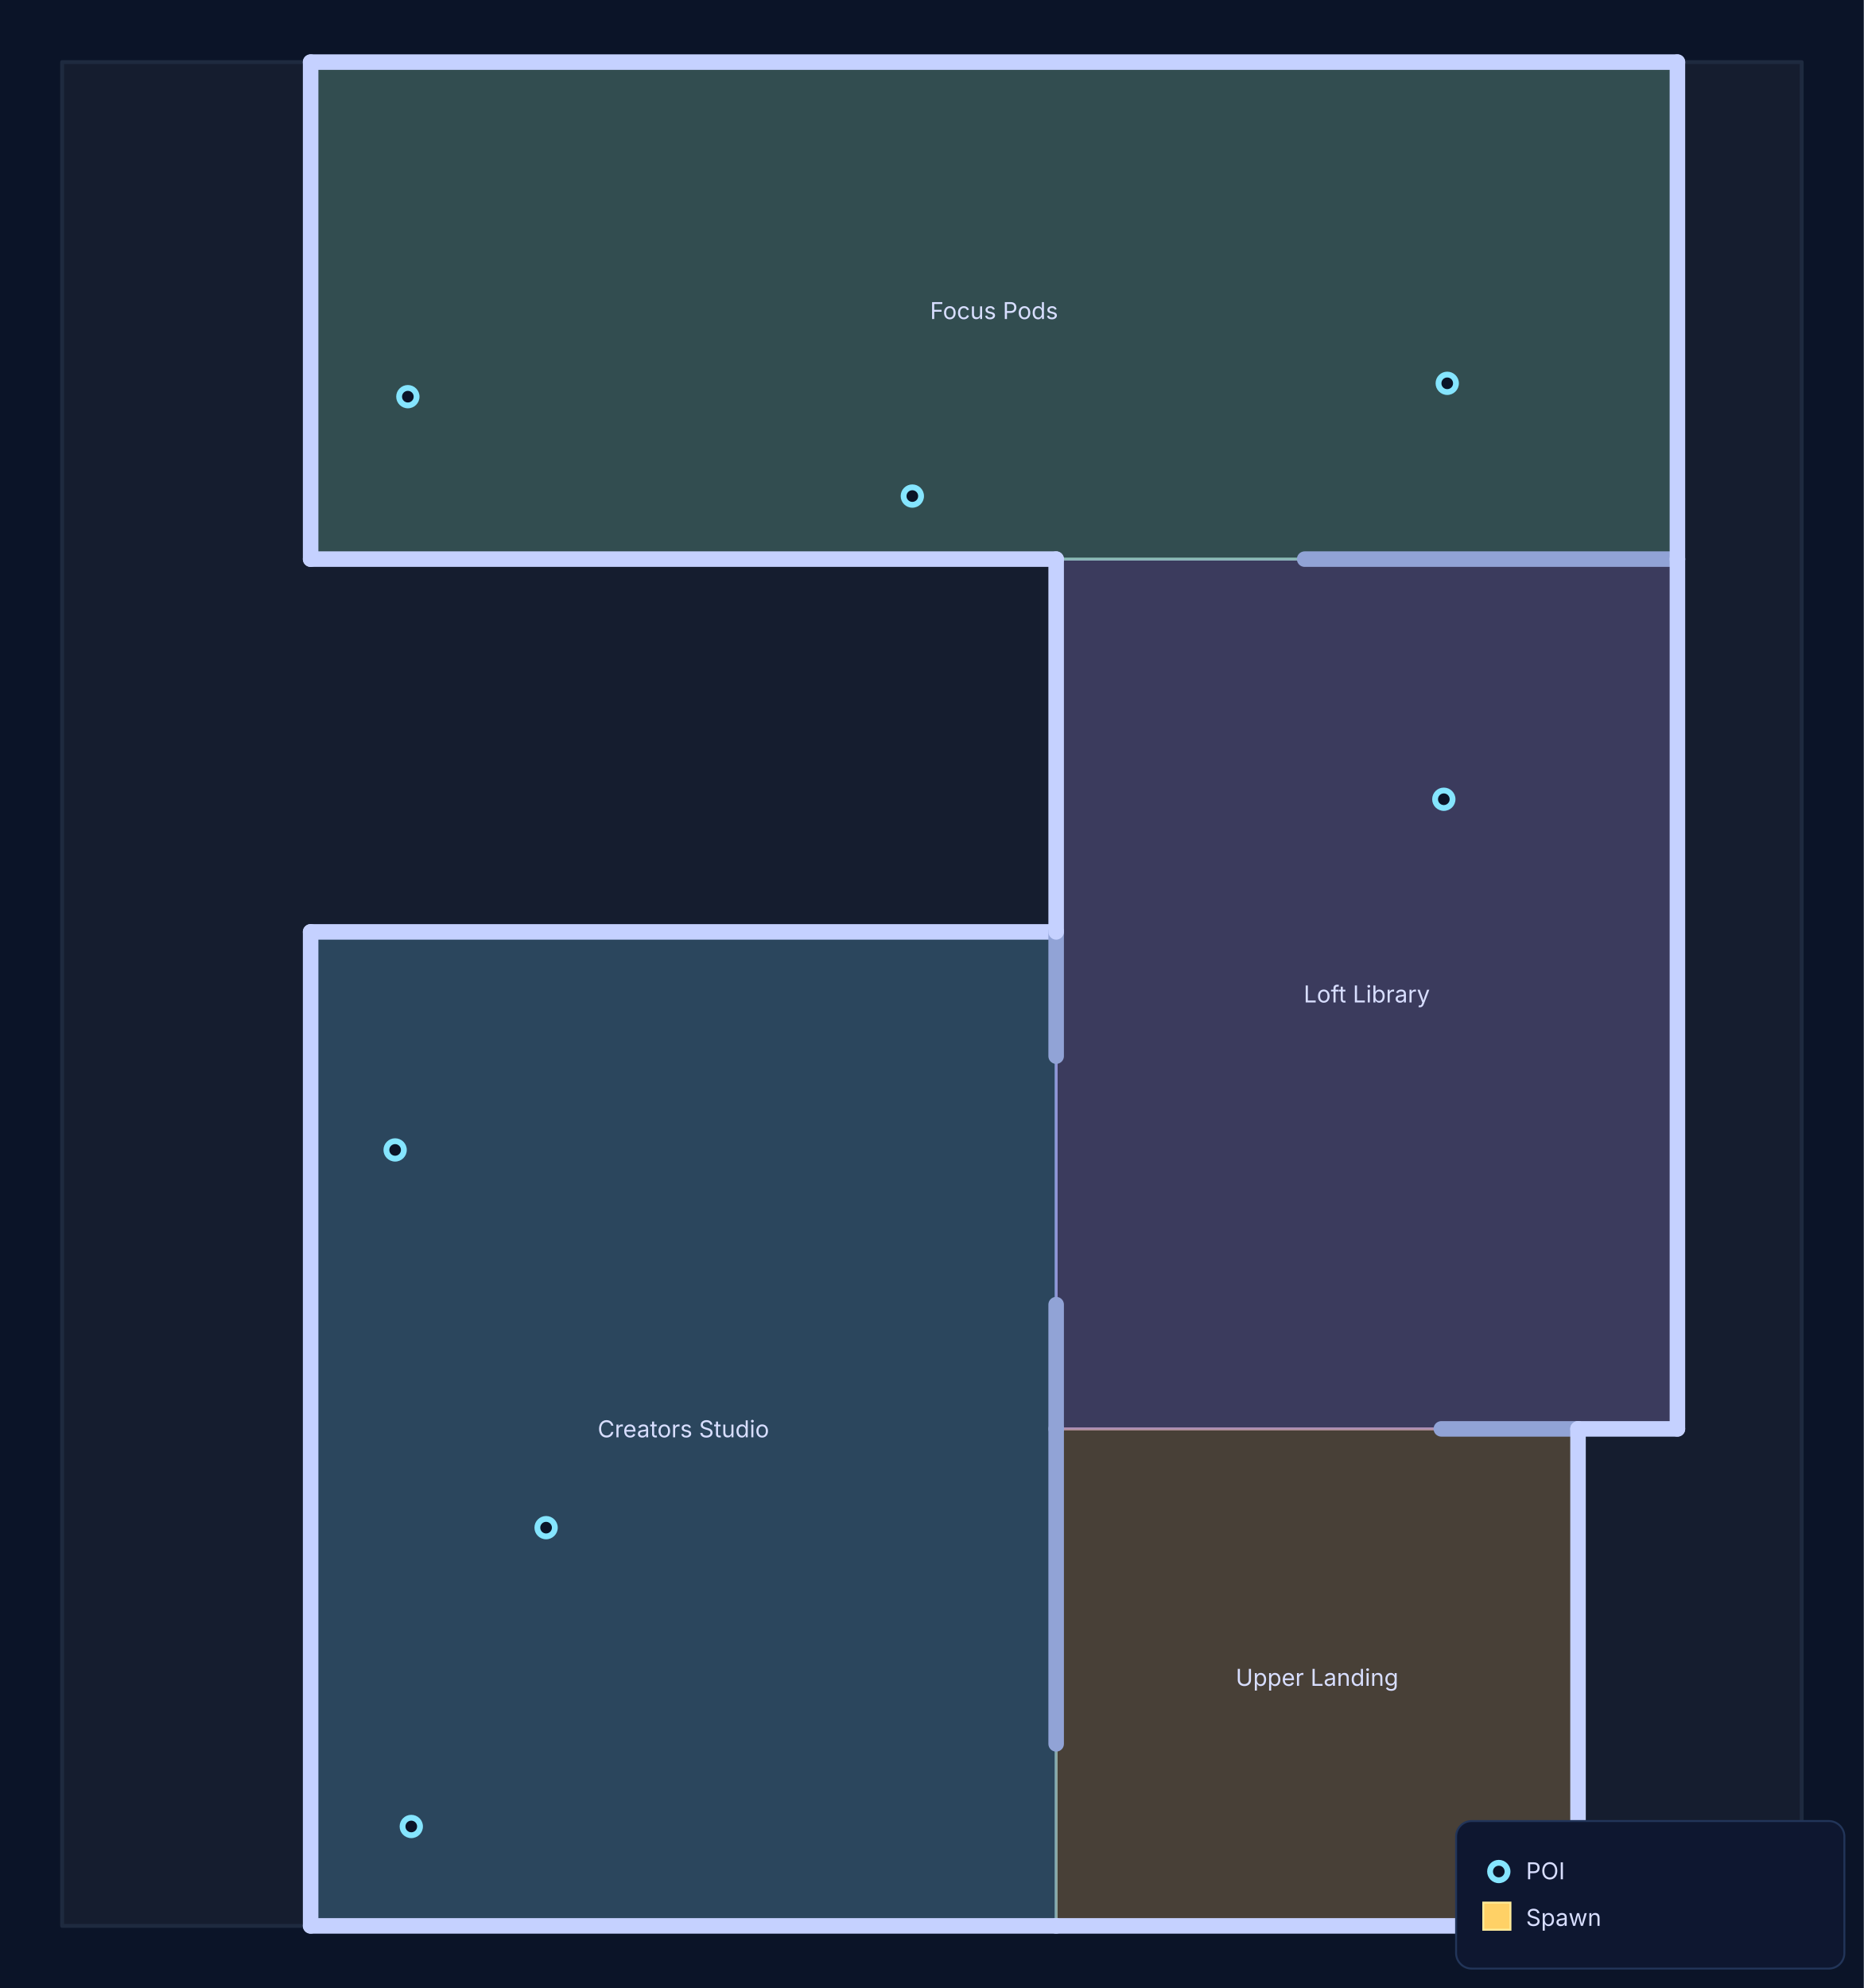
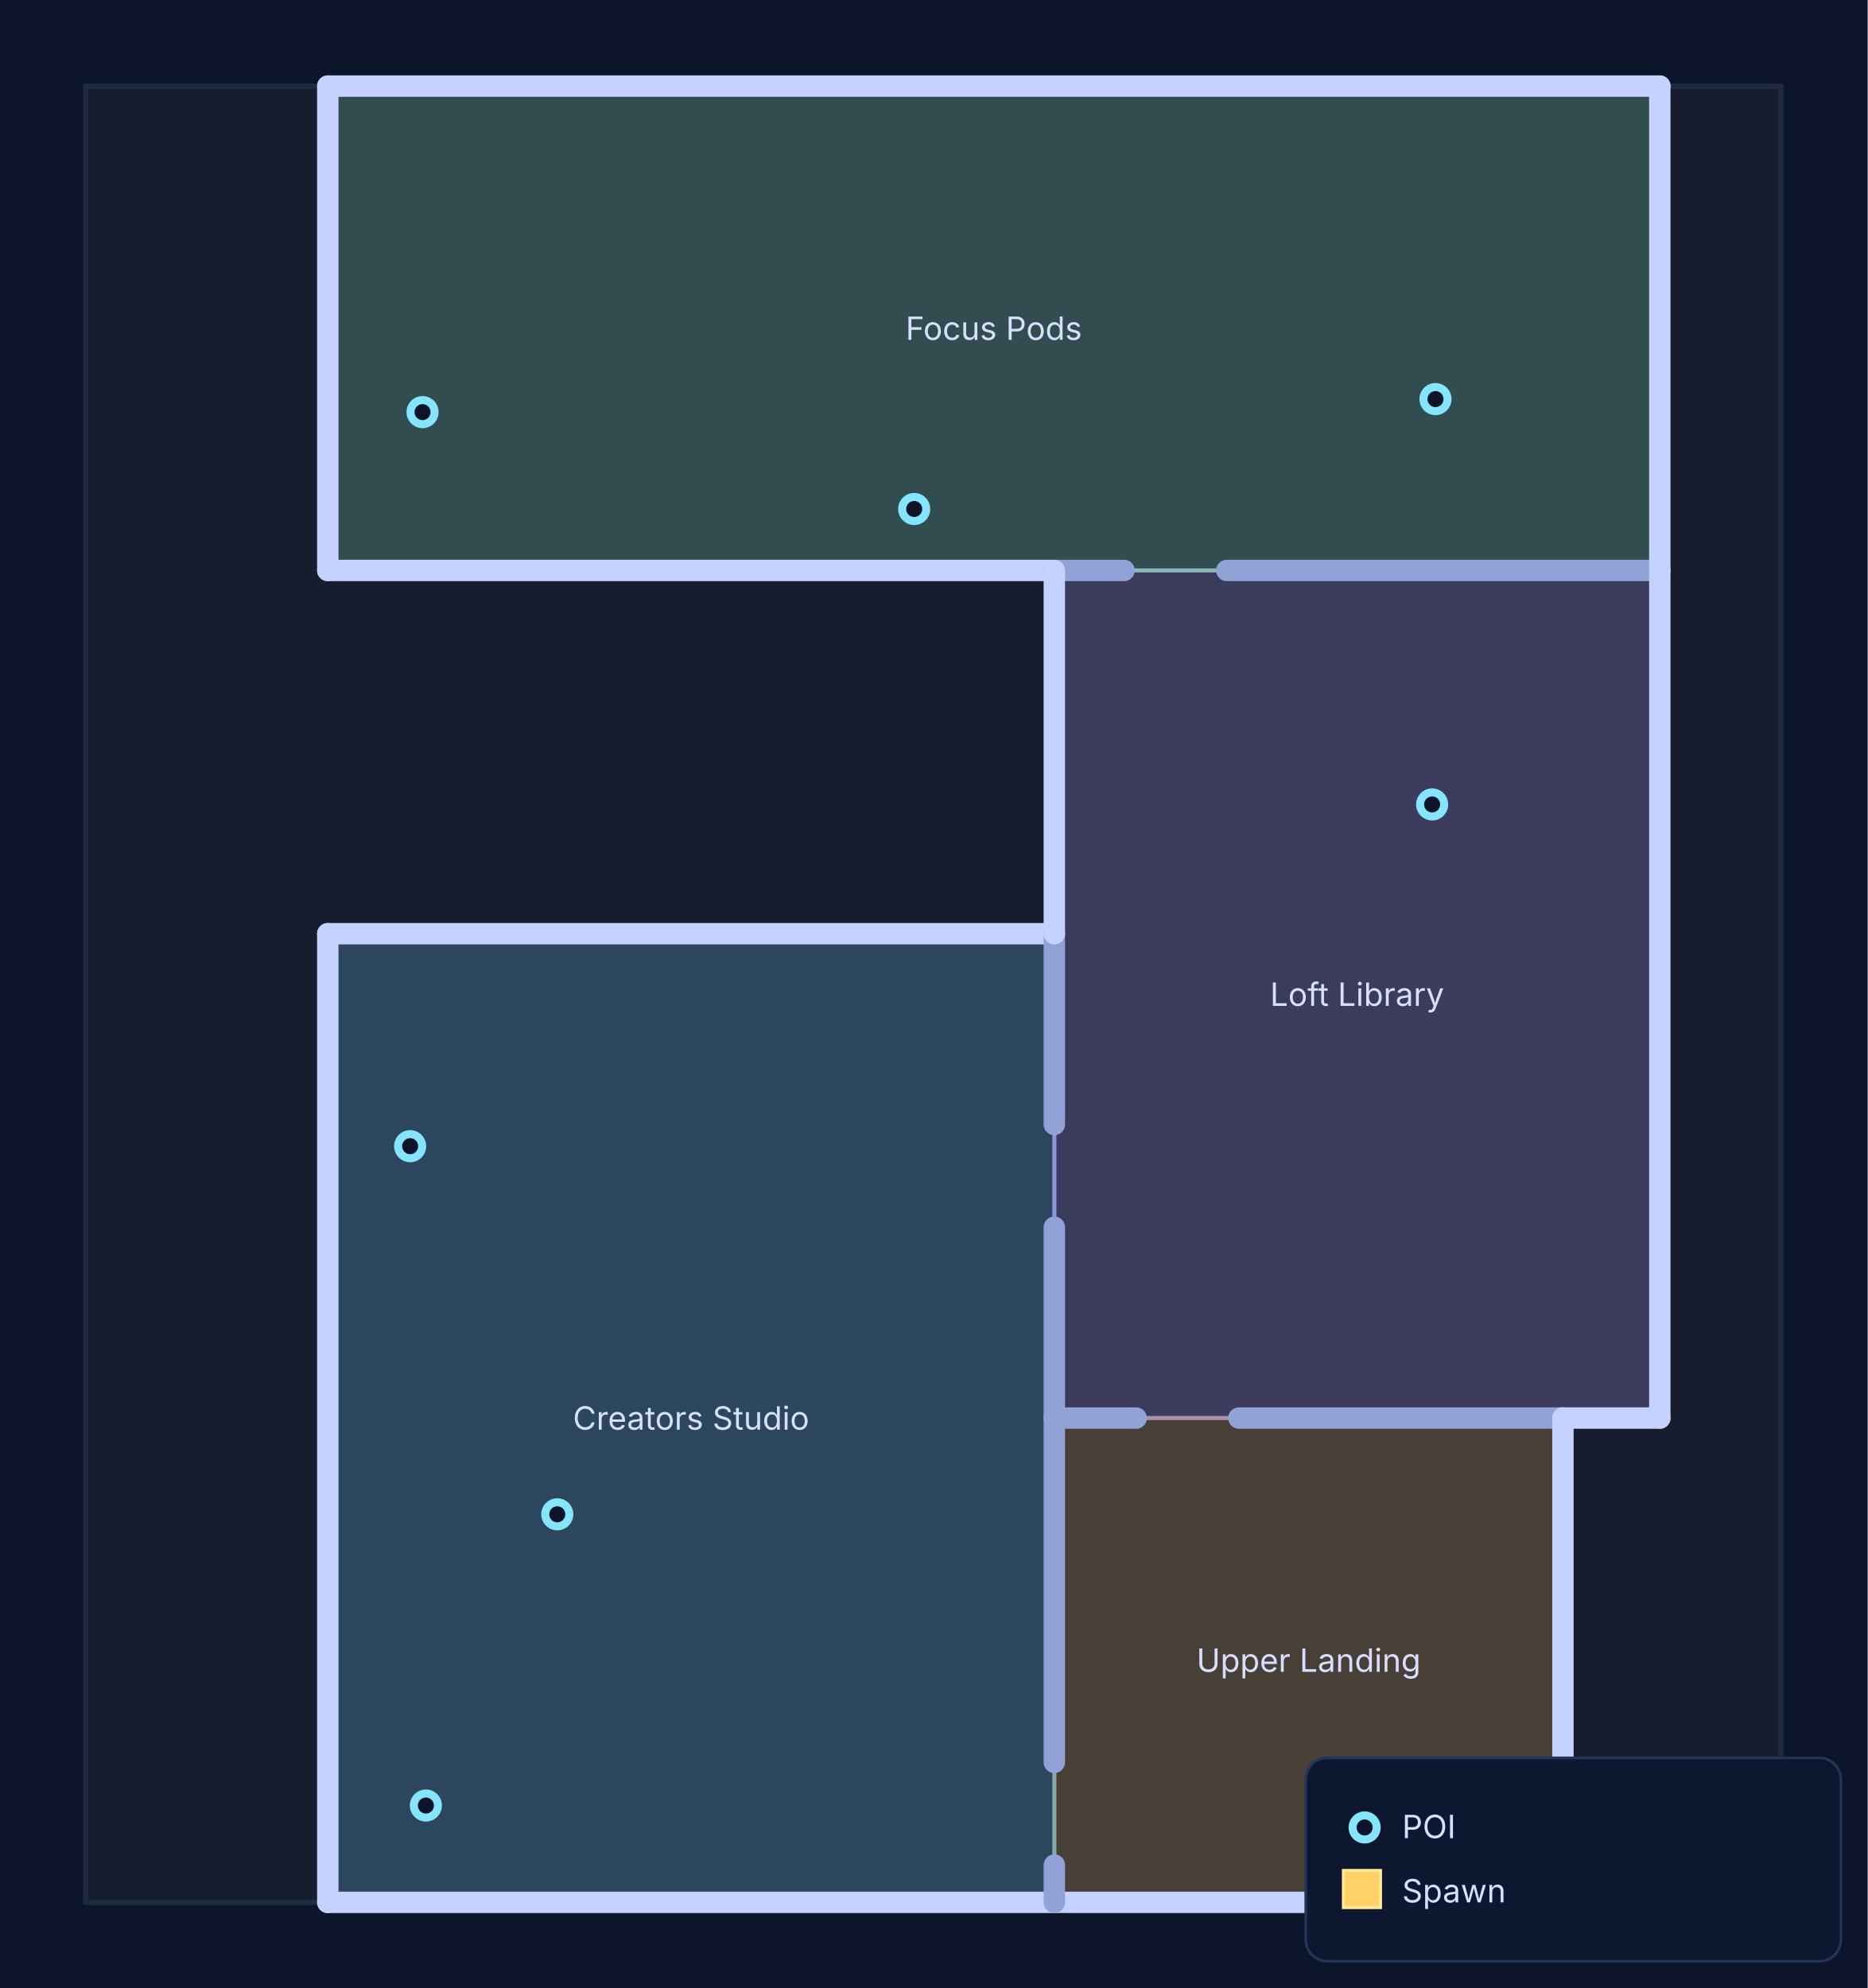
- <svg xmlns="http://www.w3.org/2000/svg" width="960" height="1024" viewBox="0 0 960 1024" fill="none">
-   <rect x="0" y="0" width="960" height="1024" fill="#0b1428" />
+ <svg xmlns="http://www.w3.org/2000/svg" width="698" height="743" viewBox="0 0 698 743" fill="none">
+   <rect x="0" y="0" width="698" height="743" fill="#0b1428" />
  <g>
-     <path d="M32.00,992.00 L928.00,992.00 L928.00,32.00 L32.00,32.00 Z" fill="#151d2f" stroke="#1e2a3f" stroke-width="2" stroke-linejoin="round" />
+     <path d="M32.00,711.00 L665.57,711.00 L665.57,32.18 L32.00,32.18 Z" fill="#151d2f" stroke="#1e2a3f" stroke-width="2" stroke-linejoin="round" />
    <g>
-       <rect x="544.00" y="736.00" width="268.80" height="256.00" fill="#ffba52" fill-opacity="0.22" stroke="#ffba52" stroke-opacity="0.5" stroke-width="1.5" />
-       <text x="678.40" y="864.00" text-anchor="middle" dominant-baseline="middle" font-family="'Inter', 'Segoe UI', sans-serif" font-size="12" fill="#d8deff">Upper Landing</text>
+       <rect x="394.04" y="529.98" width="190.07" height="181.02" fill="#ffba52" fill-opacity="0.22" stroke="#ffba52" stroke-opacity="0.5" stroke-width="1.5" />
+       <text x="489.07" y="620.49" text-anchor="middle" dominant-baseline="middle" font-family="'Inter', 'Segoe UI', sans-serif" font-size="12" fill="#d8deff">Upper Landing</text>
    </g>
    <g>
-       <rect x="160.00" y="480.00" width="384.00" height="512.00" fill="#7bd5ff" fill-opacity="0.22" stroke="#7bd5ff" stroke-opacity="0.5" stroke-width="1.5" />
-       <text x="352.00" y="736.00" text-anchor="middle" dominant-baseline="middle" font-family="'Inter', 'Segoe UI', sans-serif" font-size="12" fill="#d8deff">Creators Studio</text>
+       <rect x="122.51" y="348.96" width="271.53" height="362.04" fill="#7bd5ff" fill-opacity="0.22" stroke="#7bd5ff" stroke-opacity="0.5" stroke-width="1.5" />
+       <text x="258.27" y="529.98" text-anchor="middle" dominant-baseline="middle" font-family="'Inter', 'Segoe UI', sans-serif" font-size="12" fill="#d8deff">Creators Studio</text>
    </g>
    <g>
-       <rect x="544.00" y="288.00" width="320.00" height="448.00" fill="#c3a7ff" fill-opacity="0.22" stroke="#c3a7ff" stroke-opacity="0.5" stroke-width="1.5" />
-       <text x="704.00" y="512.00" text-anchor="middle" dominant-baseline="middle" font-family="'Inter', 'Segoe UI', sans-serif" font-size="12" fill="#d8deff">Loft Library</text>
+       <rect x="394.04" y="213.20" width="226.27" height="316.78" fill="#c3a7ff" fill-opacity="0.22" stroke="#c3a7ff" stroke-opacity="0.5" stroke-width="1.5" />
+       <text x="507.18" y="371.59" text-anchor="middle" dominant-baseline="middle" font-family="'Inter', 'Segoe UI', sans-serif" font-size="12" fill="#d8deff">Loft Library</text>
    </g>
    <g>
-       <rect x="160.00" y="32.00" width="704.00" height="256.00" fill="#9cf7c7" fill-opacity="0.22" stroke="#9cf7c7" stroke-opacity="0.5" stroke-width="1.5" />
-       <text x="512.00" y="160.00" text-anchor="middle" dominant-baseline="middle" font-family="'Inter', 'Segoe UI', sans-serif" font-size="12" fill="#d8deff">Focus Pods</text>
+       <rect x="122.51" y="32.18" width="497.80" height="181.02" fill="#9cf7c7" fill-opacity="0.22" stroke="#9cf7c7" stroke-opacity="0.5" stroke-width="1.5" />
+       <text x="371.41" y="122.69" text-anchor="middle" dominant-baseline="middle" font-family="'Inter', 'Segoe UI', sans-serif" font-size="12" fill="#d8deff">Focus Pods</text>
    </g>
-     <line x1="160.00" y1="992.00" x2="544.00" y2="992.00" stroke="#c5d1ff" stroke-width="8.00" stroke-linecap="round" />
-     <line x1="544.00" y1="992.00" x2="812.80" y2="992.00" stroke="#c5d1ff" stroke-width="8.00" stroke-linecap="round" />
-     <line x1="160.00" y1="480.00" x2="544.00" y2="480.00" stroke="#c5d1ff" stroke-width="8.00" stroke-linecap="round" />
-     <line x1="160.00" y1="288.00" x2="544.00" y2="288.00" stroke="#c5d1ff" stroke-width="8.00" stroke-linecap="round" />
-     <line x1="672.00" y1="288.00" x2="864.00" y2="288.00" stroke="#91a3d6" stroke-width="8.00" stroke-linecap="round" />
-     <line x1="742.40" y1="736.00" x2="812.80" y2="736.00" stroke="#91a3d6" stroke-width="8.00" stroke-linecap="round" />
-     <line x1="812.80" y1="736.00" x2="864.00" y2="736.00" stroke="#c5d1ff" stroke-width="8.00" stroke-linecap="round" />
-     <line x1="160.00" y1="32.00" x2="864.00" y2="32.00" stroke="#c5d1ff" stroke-width="8.00" stroke-linecap="round" />
-     <line x1="160.00" y1="992.00" x2="160.00" y2="480.00" stroke="#c5d1ff" stroke-width="8.00" stroke-linecap="round" />
-     <line x1="160.00" y1="288.00" x2="160.00" y2="32.00" stroke="#c5d1ff" stroke-width="8.00" stroke-linecap="round" />
-     <line x1="544.00" y1="898.24" x2="544.00" y2="736.00" stroke="#91a3d6" stroke-width="8.00" stroke-linecap="round" />
-     <line x1="544.00" y1="736.00" x2="544.00" y2="672.00" stroke="#91a3d6" stroke-width="8.00" stroke-linecap="round" />
-     <line x1="544.00" y1="544.00" x2="544.00" y2="480.00" stroke="#91a3d6" stroke-width="8.00" stroke-linecap="round" />
-     <line x1="544.00" y1="480.00" x2="544.00" y2="288.00" stroke="#c5d1ff" stroke-width="8.00" stroke-linecap="round" />
-     <line x1="812.80" y1="992.00" x2="812.80" y2="736.00" stroke="#c5d1ff" stroke-width="8.00" stroke-linecap="round" />
-     <line x1="864.00" y1="736.00" x2="864.00" y2="288.00" stroke="#c5d1ff" stroke-width="8.00" stroke-linecap="round" />
-     <line x1="864.00" y1="288.00" x2="864.00" y2="32.00" stroke="#c5d1ff" stroke-width="8.00" stroke-linecap="round" />
+     <line x1="122.51" y1="710.99" x2="394.04" y2="710.99" stroke="#c5d1ff" stroke-width="8.00" stroke-linecap="round" />
+     <line x1="394.04" y1="710.99" x2="584.11" y2="710.99" stroke="#c5d1ff" stroke-width="8.00" stroke-linecap="round" />
+     <line x1="122.51" y1="348.96" x2="394.04" y2="348.96" stroke="#c5d1ff" stroke-width="8.00" stroke-linecap="round" />
+     <line x1="122.51" y1="213.20" x2="394.04" y2="213.20" stroke="#c5d1ff" stroke-width="8.00" stroke-linecap="round" />
+     <line x1="394.04" y1="213.20" x2="420.09" y2="213.20" stroke="#91a3d6" stroke-width="8.00" stroke-linecap="round" />
+     <line x1="458.49" y1="213.20" x2="620.31" y2="213.20" stroke="#91a3d6" stroke-width="8.00" stroke-linecap="round" />
+     <line x1="394.04" y1="529.99" x2="424.62" y2="529.99" stroke="#91a3d6" stroke-width="8.00" stroke-linecap="round" />
+     <line x1="463.02" y1="529.99" x2="584.11" y2="529.99" stroke="#91a3d6" stroke-width="8.00" stroke-linecap="round" />
+     <line x1="584.11" y1="529.99" x2="620.31" y2="529.99" stroke="#c5d1ff" stroke-width="8.00" stroke-linecap="round" />
+     <line x1="122.51" y1="32.18" x2="620.31" y2="32.18" stroke="#c5d1ff" stroke-width="8.00" stroke-linecap="round" />
+     <line x1="122.51" y1="711.00" x2="122.51" y2="348.96" stroke="#c5d1ff" stroke-width="8.00" stroke-linecap="round" />
+     <line x1="122.51" y1="213.20" x2="122.51" y2="32.18" stroke="#c5d1ff" stroke-width="8.00" stroke-linecap="round" />
+     <line x1="394.03" y1="711.00" x2="394.03" y2="697.05" stroke="#91a3d6" stroke-width="8.00" stroke-linecap="round" />
+     <line x1="394.03" y1="658.65" x2="394.03" y2="529.98" stroke="#91a3d6" stroke-width="8.00" stroke-linecap="round" />
+     <line x1="394.03" y1="529.98" x2="394.03" y2="458.67" stroke="#91a3d6" stroke-width="8.00" stroke-linecap="round" />
+     <line x1="394.03" y1="420.27" x2="394.03" y2="348.96" stroke="#91a3d6" stroke-width="8.00" stroke-linecap="round" />
+     <line x1="394.03" y1="348.96" x2="394.03" y2="213.20" stroke="#c5d1ff" stroke-width="8.00" stroke-linecap="round" />
+     <line x1="584.11" y1="711.00" x2="584.11" y2="529.98" stroke="#c5d1ff" stroke-width="8.00" stroke-linecap="round" />
+     <line x1="620.32" y1="529.98" x2="620.32" y2="213.20" stroke="#c5d1ff" stroke-width="8.00" stroke-linecap="round" />
+     <line x1="620.32" y1="213.20" x2="620.32" y2="32.18" stroke="#c5d1ff" stroke-width="8.00" stroke-linecap="round" />
    <g>
-       <circle cx="203.52" cy="592.32" r="6" fill="#85e5ff" />
-       <circle cx="203.52" cy="592.32" r="3" fill="#0b1428" />
+       <circle cx="153.28" cy="428.38" r="6" fill="#85e5ff" />
+       <circle cx="153.28" cy="428.38" r="3" fill="#0b1428" />
    </g>
    <g>
-       <circle cx="211.84" cy="940.80" r="6" fill="#85e5ff" />
-       <circle cx="211.84" cy="940.80" r="3" fill="#0b1428" />
+       <circle cx="159.17" cy="674.80" r="6" fill="#85e5ff" />
+       <circle cx="159.17" cy="674.80" r="3" fill="#0b1428" />
    </g>
    <g>
-       <circle cx="281.28" cy="786.88" r="6" fill="#85e5ff" />
-       <circle cx="281.28" cy="786.88" r="3" fill="#0b1428" />
+       <circle cx="208.27" cy="565.96" r="6" fill="#85e5ff" />
+       <circle cx="208.27" cy="565.96" r="3" fill="#0b1428" />
    </g>
    <g>
-       <circle cx="210.08" cy="204.32" r="6" fill="#85e5ff" />
-       <circle cx="210.08" cy="204.32" r="3" fill="#0b1428" />
+       <circle cx="157.92" cy="154.03" r="6" fill="#85e5ff" />
+       <circle cx="157.92" cy="154.03" r="3" fill="#0b1428" />
    </g>
    <g>
-       <circle cx="469.92" cy="255.52" r="6" fill="#85e5ff" />
-       <circle cx="469.92" cy="255.52" r="3" fill="#0b1428" />
+       <circle cx="341.66" cy="190.23" r="6" fill="#85e5ff" />
+       <circle cx="341.66" cy="190.23" r="3" fill="#0b1428" />
    </g>
    <g>
-       <circle cx="745.44" cy="197.44" r="6" fill="#85e5ff" />
-       <circle cx="745.44" cy="197.44" r="3" fill="#0b1428" />
+       <circle cx="536.48" cy="149.16" r="6" fill="#85e5ff" />
+       <circle cx="536.48" cy="149.16" r="3" fill="#0b1428" />
    </g>
    <g>
-       <circle cx="743.68" cy="411.68" r="6" fill="#85e5ff" />
-       <circle cx="743.68" cy="411.68" r="3" fill="#0b1428" />
+       <circle cx="535.23" cy="300.65" r="6" fill="#85e5ff" />
+       <circle cx="535.23" cy="300.65" r="3" fill="#0b1428" />
    </g>
    <g>
-       <rect x="750.00" y="938.00" width="200" height="76" rx="8" fill="#0e1730" stroke="#223559" stroke-width="1" />
-       <g transform="translate(764.00, 954.00)">
+       <rect x="488.00" y="657.00" width="200" height="76" rx="8" fill="#0e1730" stroke="#223559" stroke-width="1" />
+       <g transform="translate(502.00, 673.00)">
        <circle cx="8" cy="10" r="6" fill="#85e5ff" />
        <circle cx="8" cy="10" r="3" fill="#0b1428" />
        <text x="22" y="14" font-family="'Inter', 'Segoe UI', sans-serif" font-size="12" fill="#d8deff">POI</text>
        <rect x="0" y="26" width="14" height="14" fill="#ffd166" stroke="#ffeb99" stroke-width="1" />
        <text x="22" y="38" font-family="'Inter', 'Segoe UI', sans-serif" font-size="12" fill="#d8deff">Spawn</text>
      </g>
    </g>
  </g>
</svg>
